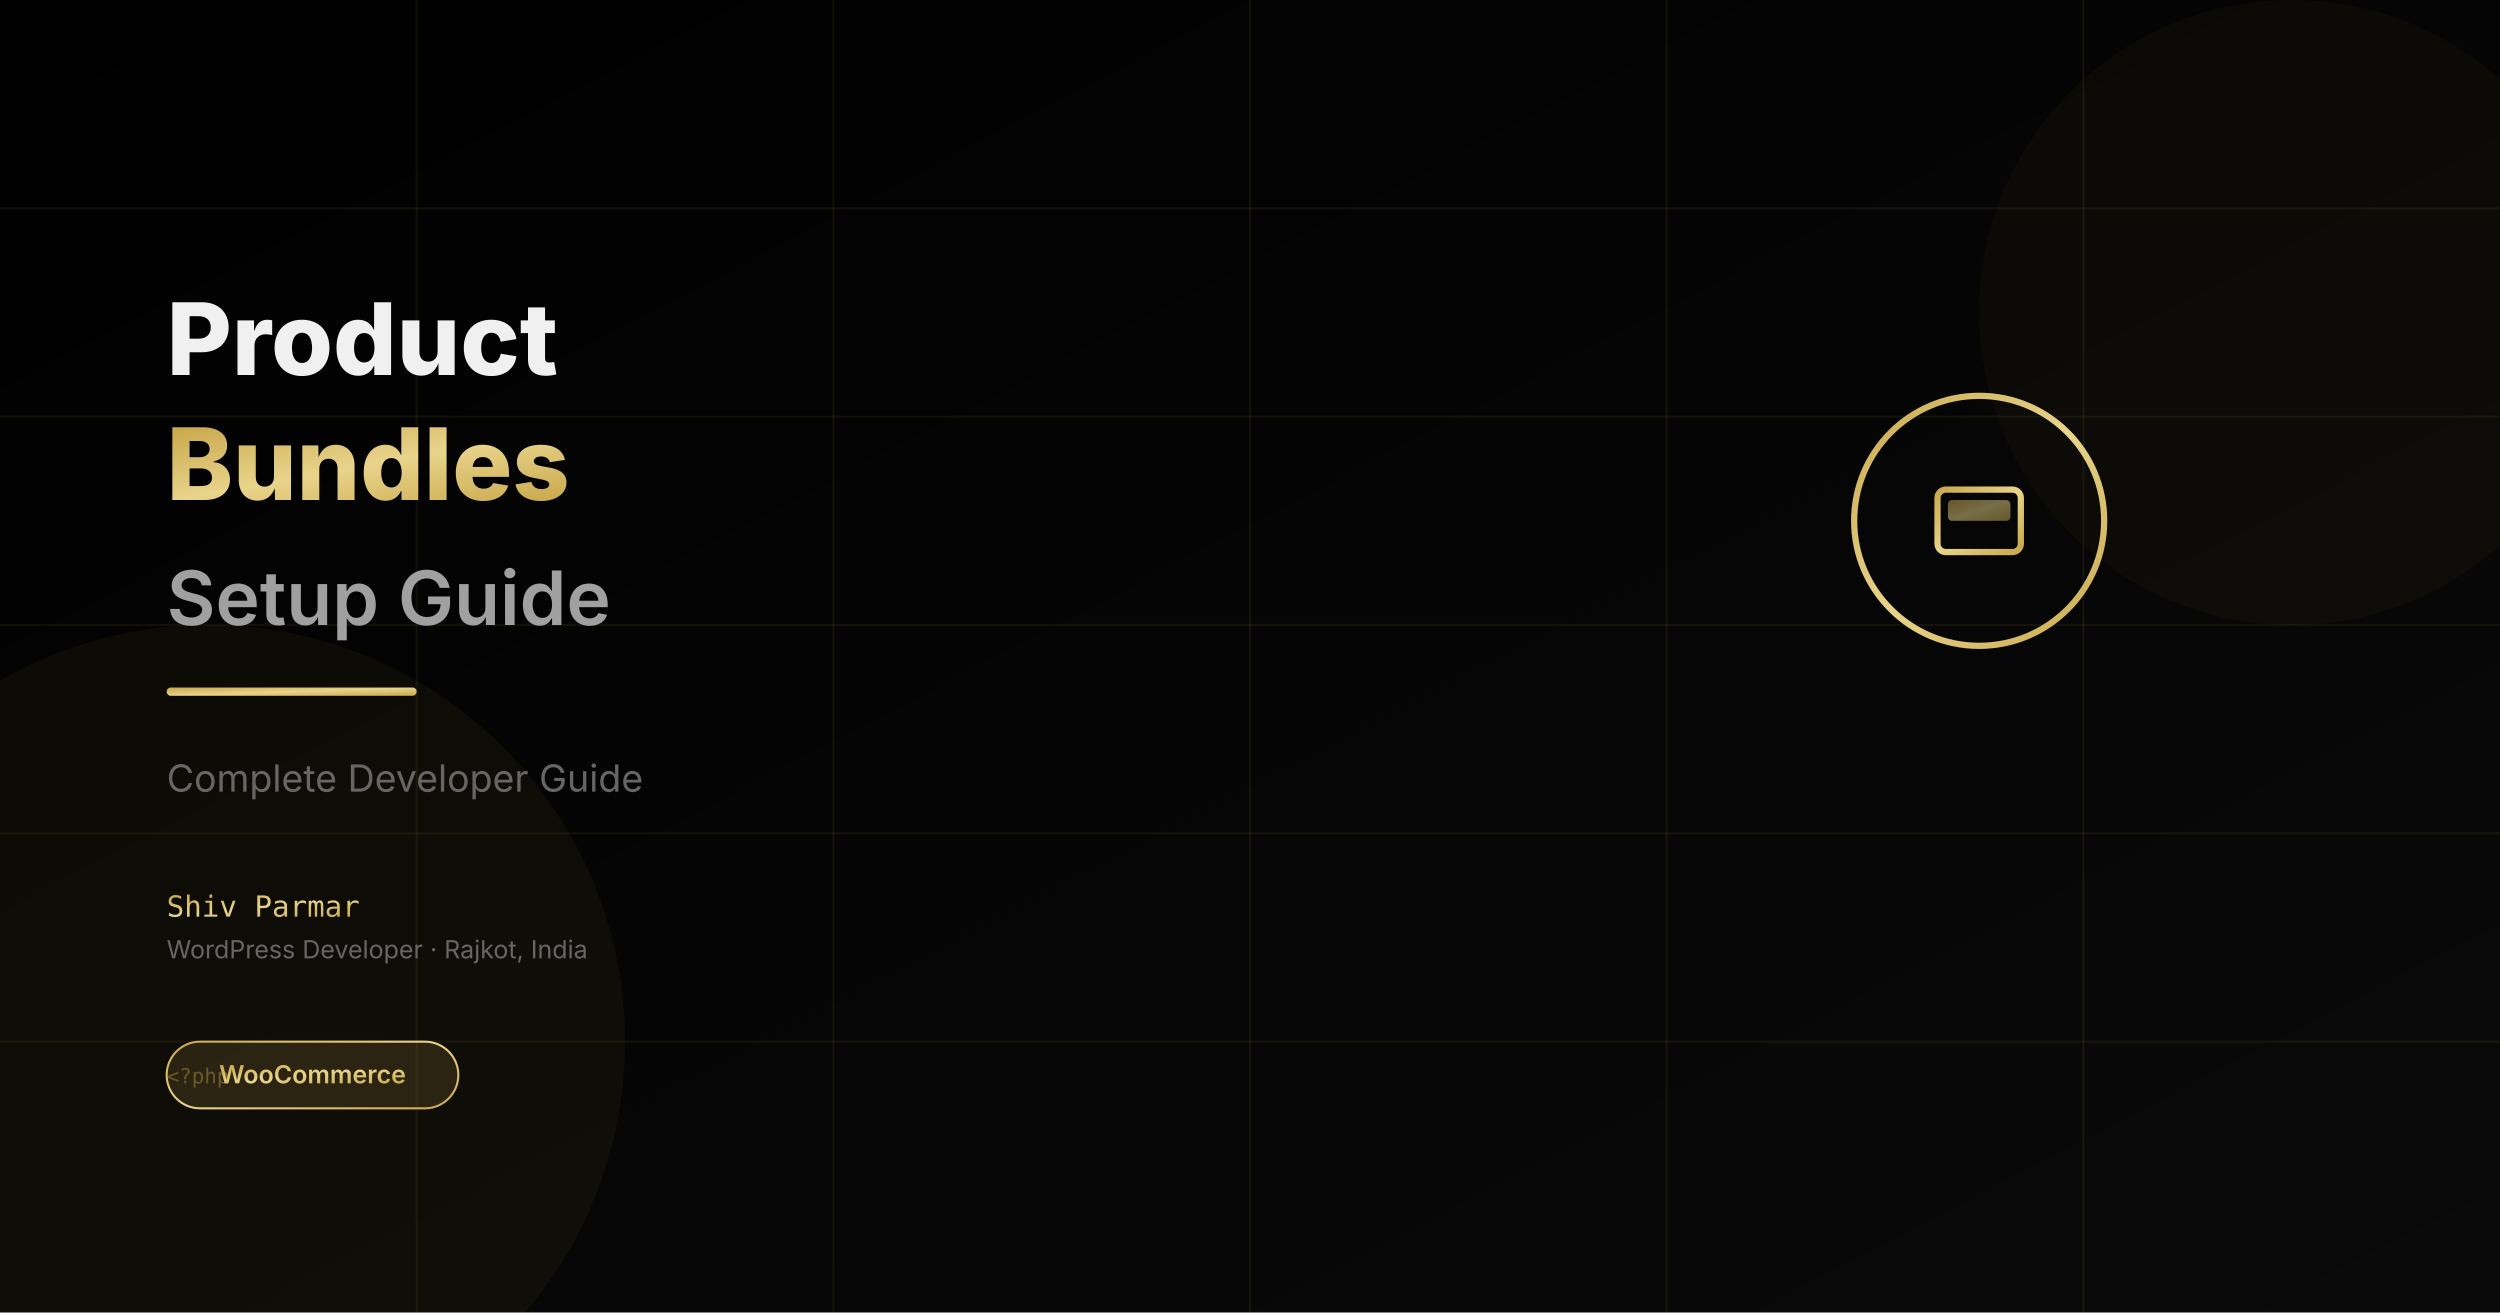
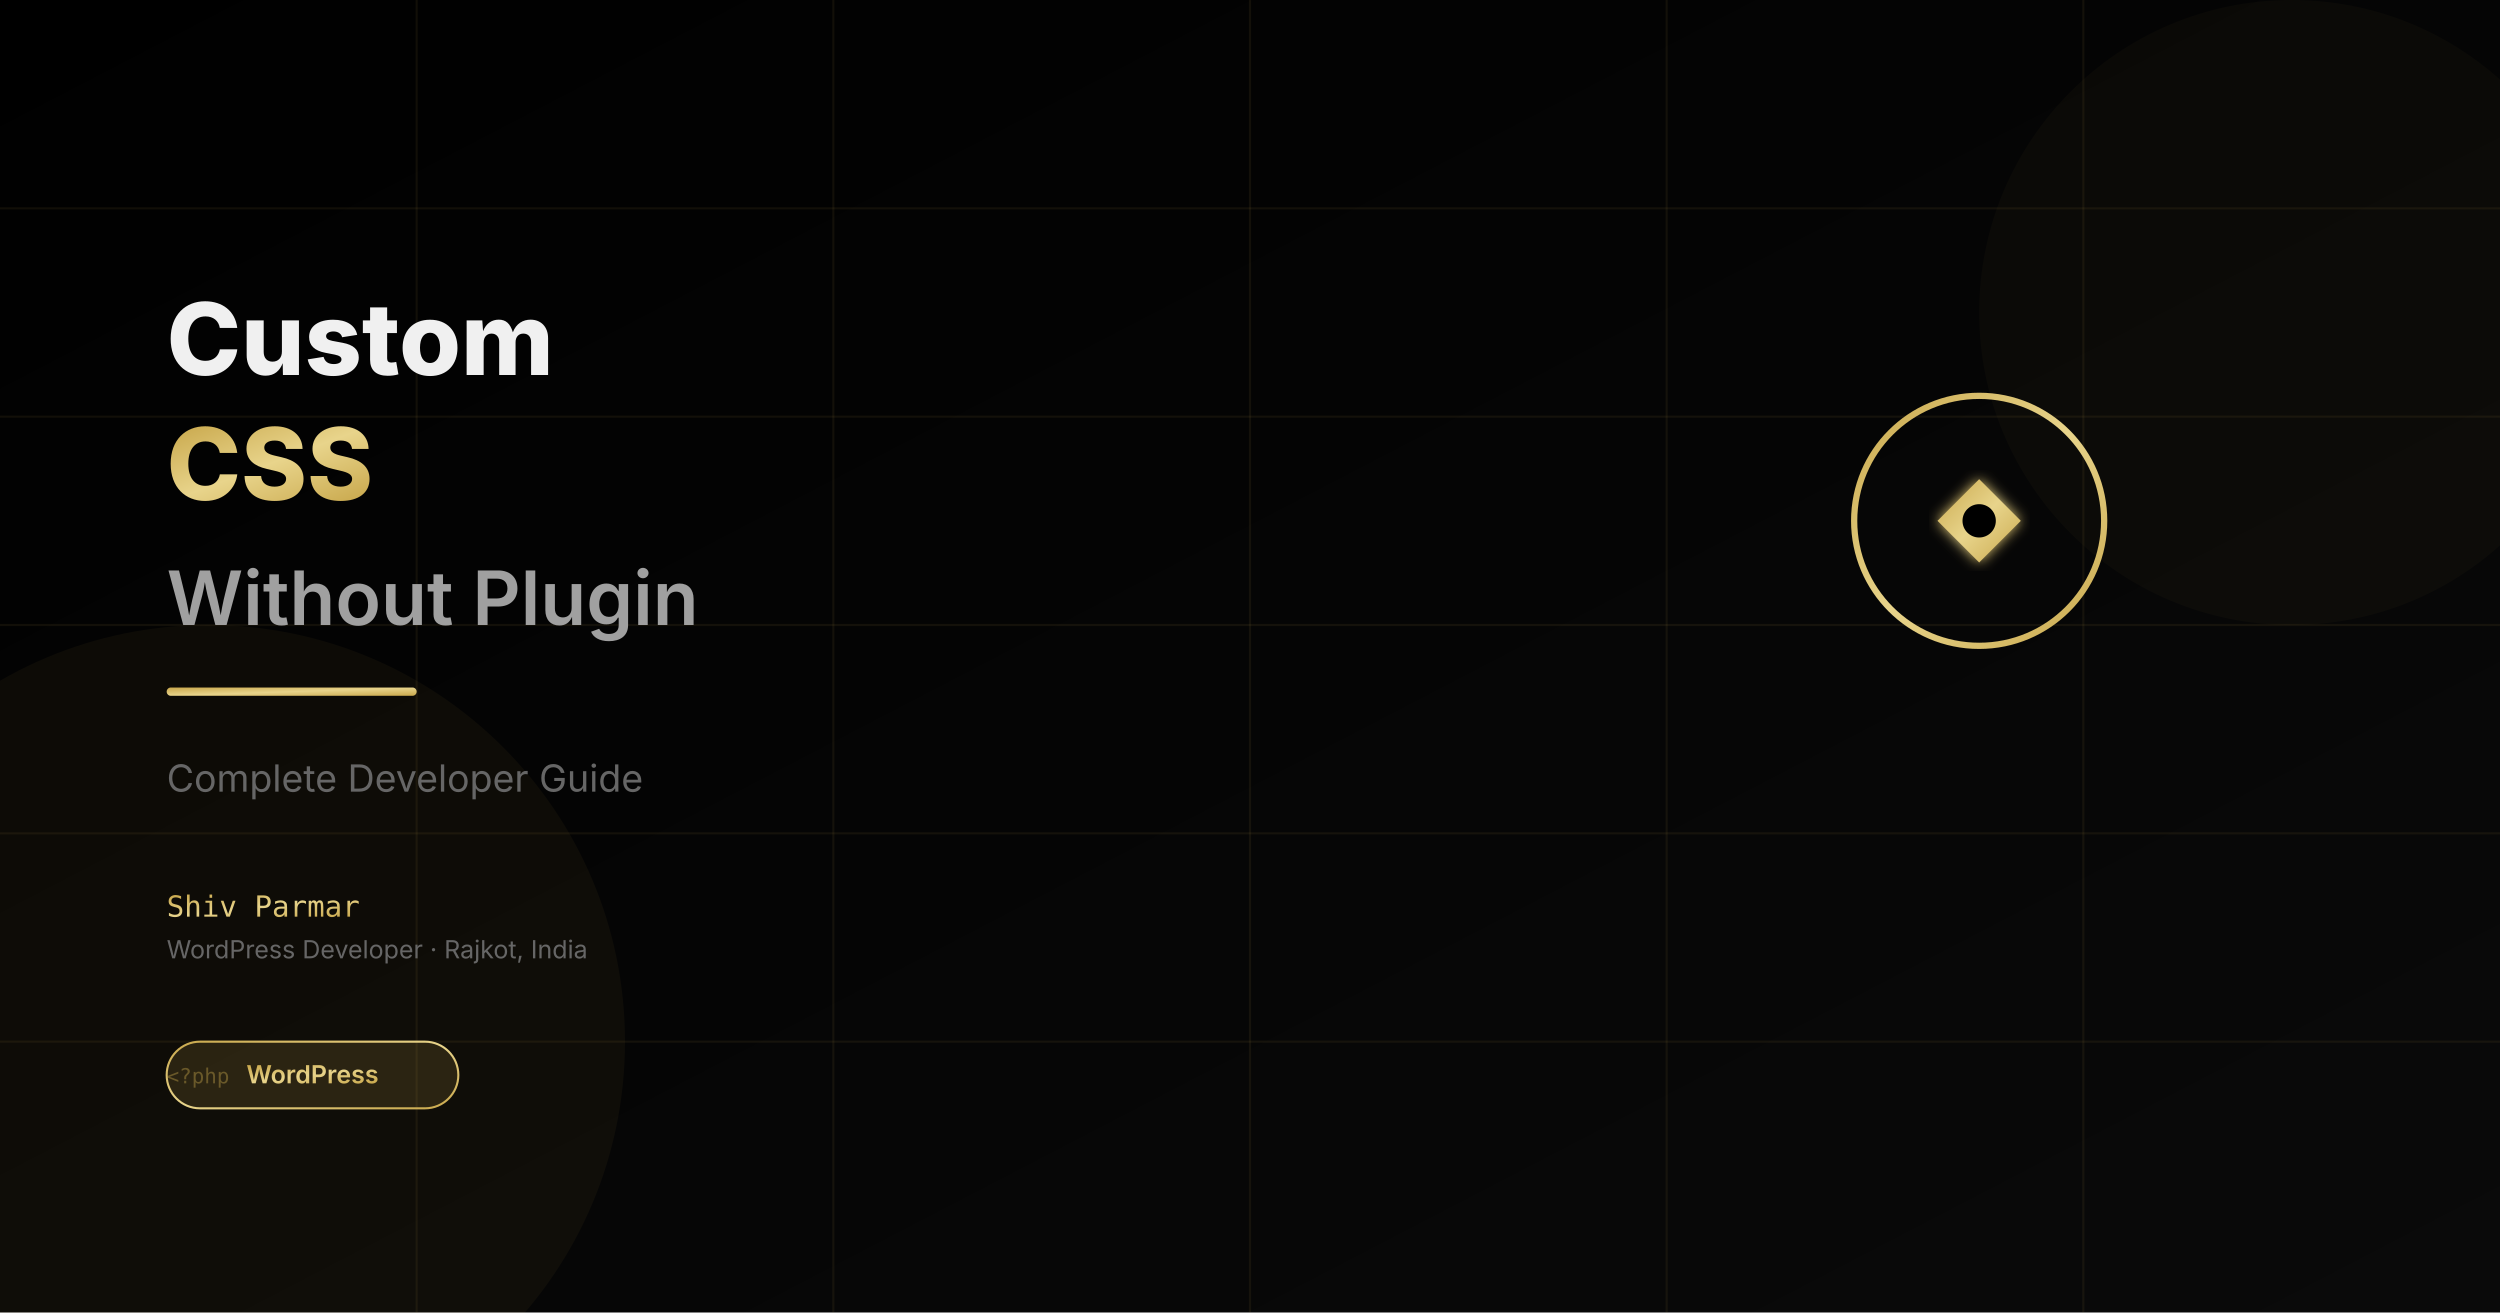
<svg xmlns="http://www.w3.org/2000/svg" width="1200" height="630" viewBox="0 0 1200 630">
  <defs>
    <linearGradient id="goldGrad" x1="0%" y1="0%" x2="100%" y2="100%">
      <stop offset="0%" style="stop-color:#c9a84c;stop-opacity:1" />
      <stop offset="50%" style="stop-color:#e8d48b;stop-opacity:1" />
      <stop offset="100%" style="stop-color:#c9a84c;stop-opacity:1" />
    </linearGradient>
    <linearGradient id="darkGrad" x1="0%" y1="0%" x2="100%" y2="100%">
      <stop offset="0%" style="stop-color:#000000;stop-opacity:1" />
      <stop offset="100%" style="stop-color:#0a0a0a;stop-opacity:1" />
    </linearGradient>
    <filter id="glow">
      <feGaussianBlur stdDeviation="3" result="coloredBlur" />
      <feMerge>
        <feMergeNode in="coloredBlur" />
        <feMergeNode in="SourceGraphic" />
      </feMerge>
    </filter>
  </defs>
  <rect width="1200" height="630" fill="url(#darkGrad)" />
  <circle cx="100" cy="500" r="200" fill="rgba(201,168,76,0.05)" />
  <circle cx="1100" cy="150" r="150" fill="rgba(201,168,76,0.03)" />
  <g stroke="rgba(201,168,76,0.08)" stroke-width="1" fill="none">
    <line x1="0" y1="100" x2="1200" y2="100" />
    <line x1="0" y1="200" x2="1200" y2="200" />
    <line x1="0" y1="300" x2="1200" y2="300" />
    <line x1="0" y1="400" x2="1200" y2="400" />
    <line x1="0" y1="500" x2="1200" y2="500" />
    <line x1="200" y1="0" x2="200" y2="630" />
    <line x1="400" y1="0" x2="400" y2="630" />
    <line x1="600" y1="0" x2="600" y2="630" />
    <line x1="800" y1="0" x2="800" y2="630" />
    <line x1="1000" y1="0" x2="1000" y2="630" />
  </g>
  <g transform="translate(900, 200)">
    <circle cx="50" cy="50" r="60" fill="none" stroke="url(#goldGrad)" stroke-width="3" />
-     <rect x="30" y="35" width="40" height="30" rx="4" fill="none" stroke="url(#goldGrad)" stroke-width="3" />
-     <rect x="35" y="40" width="30" height="10" rx="2" fill="url(#goldGrad)" opacity="0.5" />
-     <line x1="30" y1="50" x2="70" y2="50" stroke="url(#goldGrad)" stroke-width="2" />
+     <path d="M30 50 L50 30 L70 50 L50 70 Z" fill="url(#goldGrad)" filter="url(#glow)" />
+     <circle cx="50" cy="50" r="8" fill="#000" />
  </g>
-   <text x="80" y="180" font-family="Inter, -apple-system, sans-serif" font-size="48" font-weight="800" fill="#f0f0f0">Product</text>
-   <text x="80" y="240" font-family="Inter, -apple-system, sans-serif" font-size="48" font-weight="800" fill="url(#goldGrad)">Bundles</text>
-   <text x="80" y="300" font-family="Inter, -apple-system, sans-serif" font-size="36" font-weight="600" fill="#a0a0a0">Setup Guide</text>
+   <text x="80" y="180" font-family="Inter, -apple-system, sans-serif" font-size="48" font-weight="800" fill="#f0f0f0">Custom</text>
+   <text x="80" y="240" font-family="Inter, -apple-system, sans-serif" font-size="48" font-weight="800" fill="url(#goldGrad)">CSS</text>
+   <text x="80" y="300" font-family="Inter, -apple-system, sans-serif" font-size="36" font-weight="600" fill="#a0a0a0">Without Plugin</text>
  <rect x="80" y="330" width="120" height="4" rx="2" fill="url(#goldGrad)" />
  <text x="80" y="380" font-family="Inter, -apple-system, sans-serif" font-size="18" fill="#666666">Complete Developer Guide</text>
  <text x="80" y="440" font-family="JetBrains Mono, monospace" font-size="14" fill="url(#goldGrad)">Shiv Parmar</text>
  <text x="80" y="460" font-family="Inter, -apple-system, sans-serif" font-size="12" fill="#666666">WordPress Developer · Rajkot, India</text>
  <rect x="80" y="500" width="140" height="32" rx="16" fill="rgba(201,168,76,0.15)" stroke="url(#goldGrad)" stroke-width="1" />
-   <text x="150" y="520" font-family="Inter, -apple-system, sans-serif" font-size="12" font-weight="600" fill="url(#goldGrad)" text-anchor="middle">WooCommerce</text>
+   <text x="150" y="520" font-family="Inter, -apple-system, sans-serif" font-size="12" font-weight="600" fill="url(#goldGrad)" text-anchor="middle">WordPress</text>
  <g transform="translate(80, 520)" opacity="0.4">
    <text font-family="JetBrains Mono, monospace" font-size="10" fill="#c9a84c">&lt;?php</text>
  </g>
</svg>
